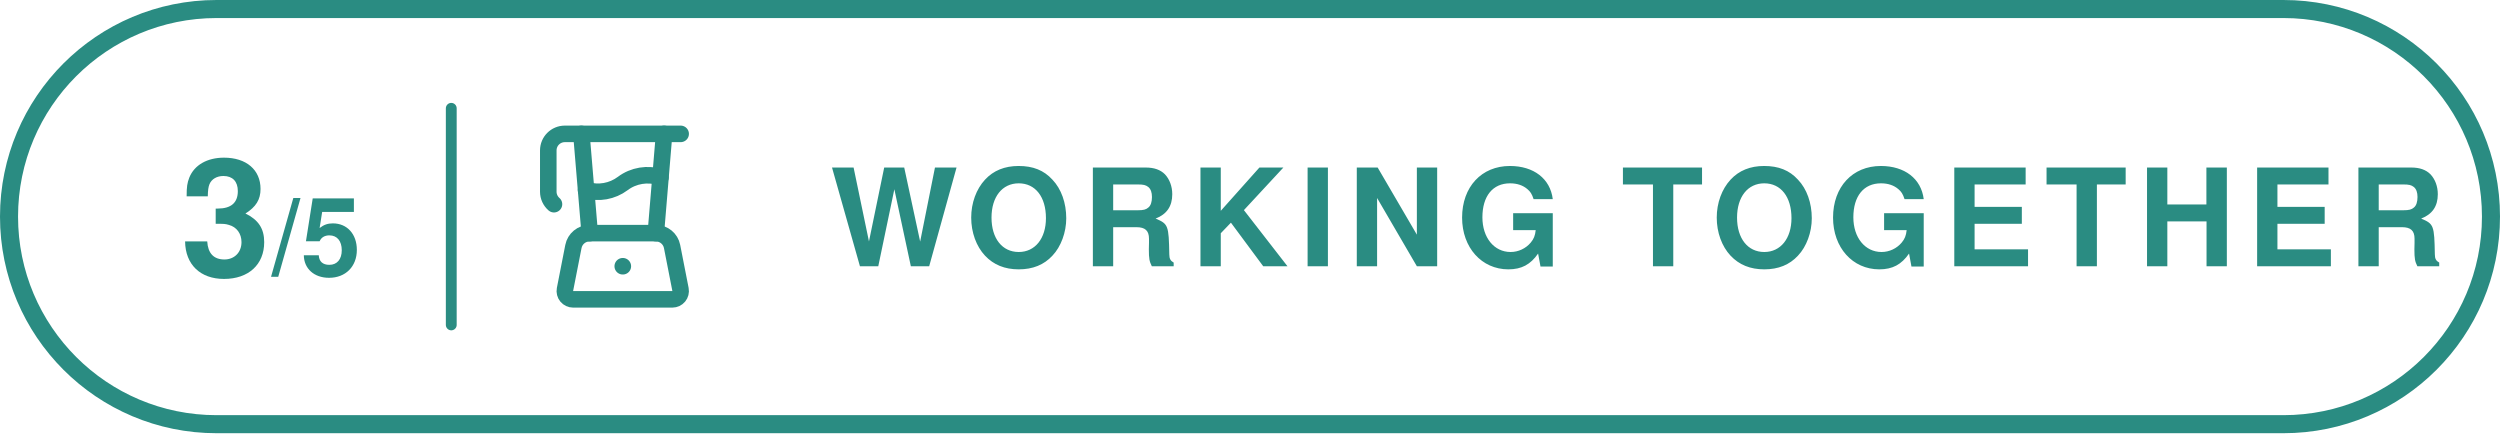
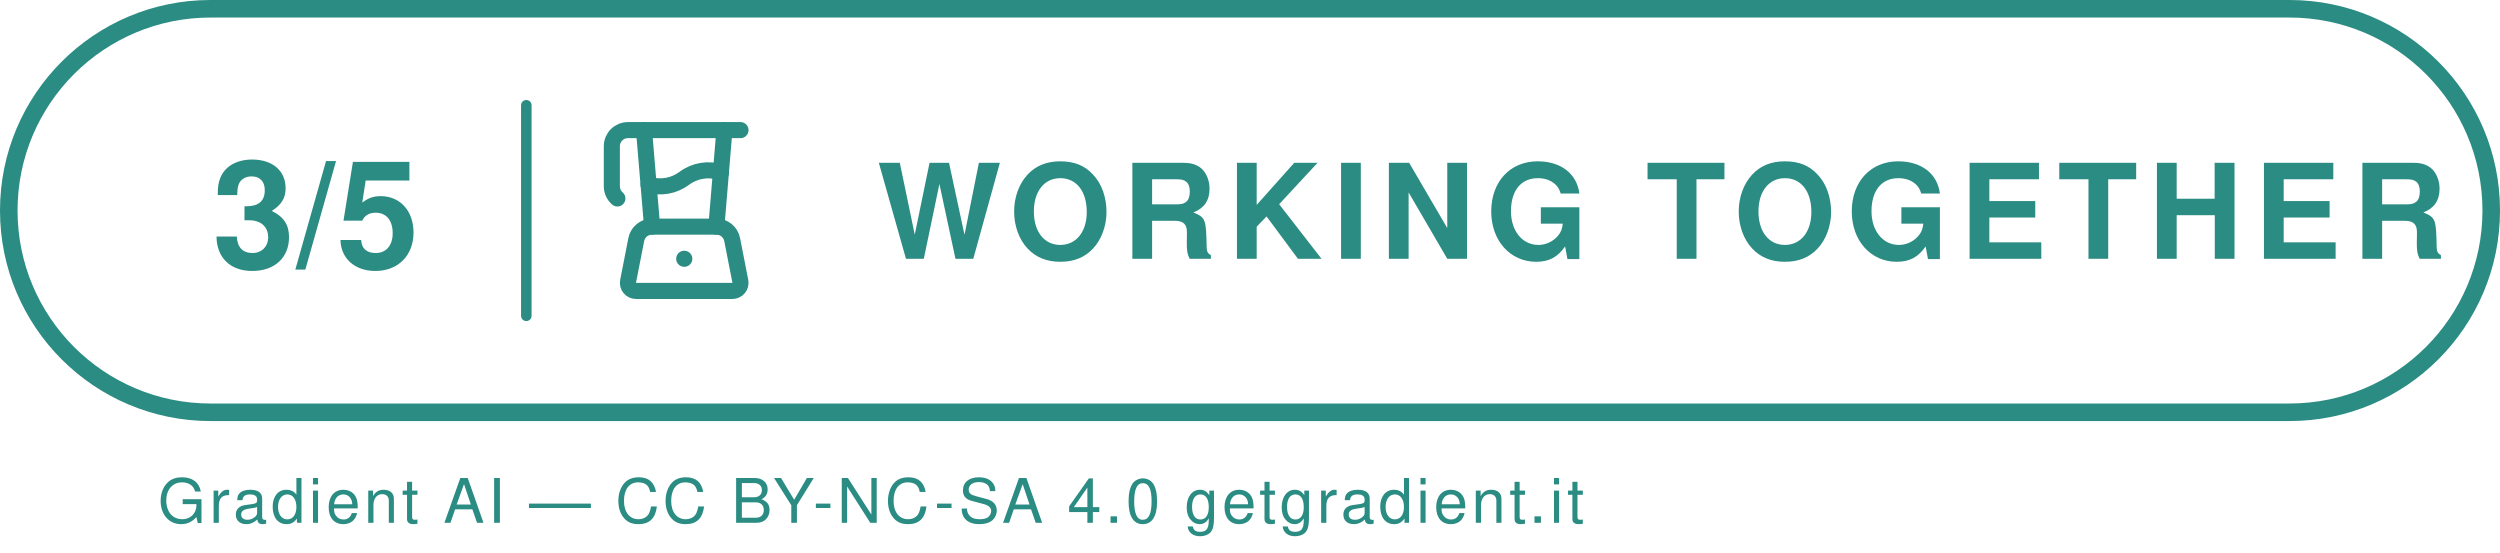
- <svg xmlns="http://www.w3.org/2000/svg" viewBox="0 0 277 48" role="img" aria-label="Level 3 · Working together — AI helps, you check everything">
-   <rect x="1" y="1" width="275" height="46" rx="23" fill="none" stroke="#2a8c82" stroke-width="2" />
+ <svg xmlns="http://www.w3.org/2000/svg" viewBox="0 0 285 63" role="img" aria-label="Level 3 · Working together — AI helps, you check everything">
+   <rect x="1" y="1" width="283" height="46" rx="23" fill="none" stroke="#2a8c82" stroke-width="2" />
  <g fill="#2a8c82" font-family="'Space Grotesk', 'Helvetica Neue', Helvetica, Arial, sans-serif" font-weight="700">
-     <text x="30" y="30.5" font-size="18" text-anchor="middle">3<tspan font-size="12">/5</tspan>
-     </text>
-     <text x="92" y="29.5" font-size="15" letter-spacing="1.2">WORKING TOGETHER</text>
+     <text x="36" y="30.5" font-size="17" text-anchor="middle">3/5</text>
+     <text x="100" y="29.5" font-size="15" letter-spacing="1.2">WORKING TOGETHER</text>
  </g>
-   <line x1="50" y1="12" x2="50" y2="36" stroke="#2a8c82" stroke-width="1.2" stroke-linecap="round" />
-   <g transform="translate(58 13) scale(0.9166667)" fill="none" stroke="#2a8c82" stroke-width="2" stroke-linecap="round" stroke-linejoin="round">
+   <line x1="60" y1="12" x2="60" y2="36" stroke="#2a8c82" stroke-width="1.2" stroke-linecap="round" />
+   <g transform="translate(67 13) scale(0.9166667)" fill="none" stroke="#2a8c82" stroke-width="2" stroke-linecap="round" stroke-linejoin="round">
    <path d="M8 14a2 2 0 0 0-1.963 1.615l-1.018 5.193A1 1 0 0 0 6 22h12a1 1 0 0 0 .981-1.192l-1.018-5.193A2 2 0 0 0 16 14z" />
    <path d="m17 2-1 12" />
    <path d="M8.006 14 7 2" />
    <path d="M7.565 8.787A5 5 0 0 0 12 8a5 5 0 0 1 4.56-.75" />
    <path d="M19 2H5a2 2 0 0 0-2 2v5a2 2 0 0 0 .688 1.5" />
    <path d="M12 18h.01" />
  </g>
+   <text x="18" y="59.60" fill="#2a8c82" font-family="'Space Grotesk', 'Helvetica Neue', Helvetica, Arial, sans-serif" font-weight="500" font-size="7" letter-spacing="0.42">Gradient AI — CC BY-NC-SA 4.0 getgradient.it</text>
</svg>
